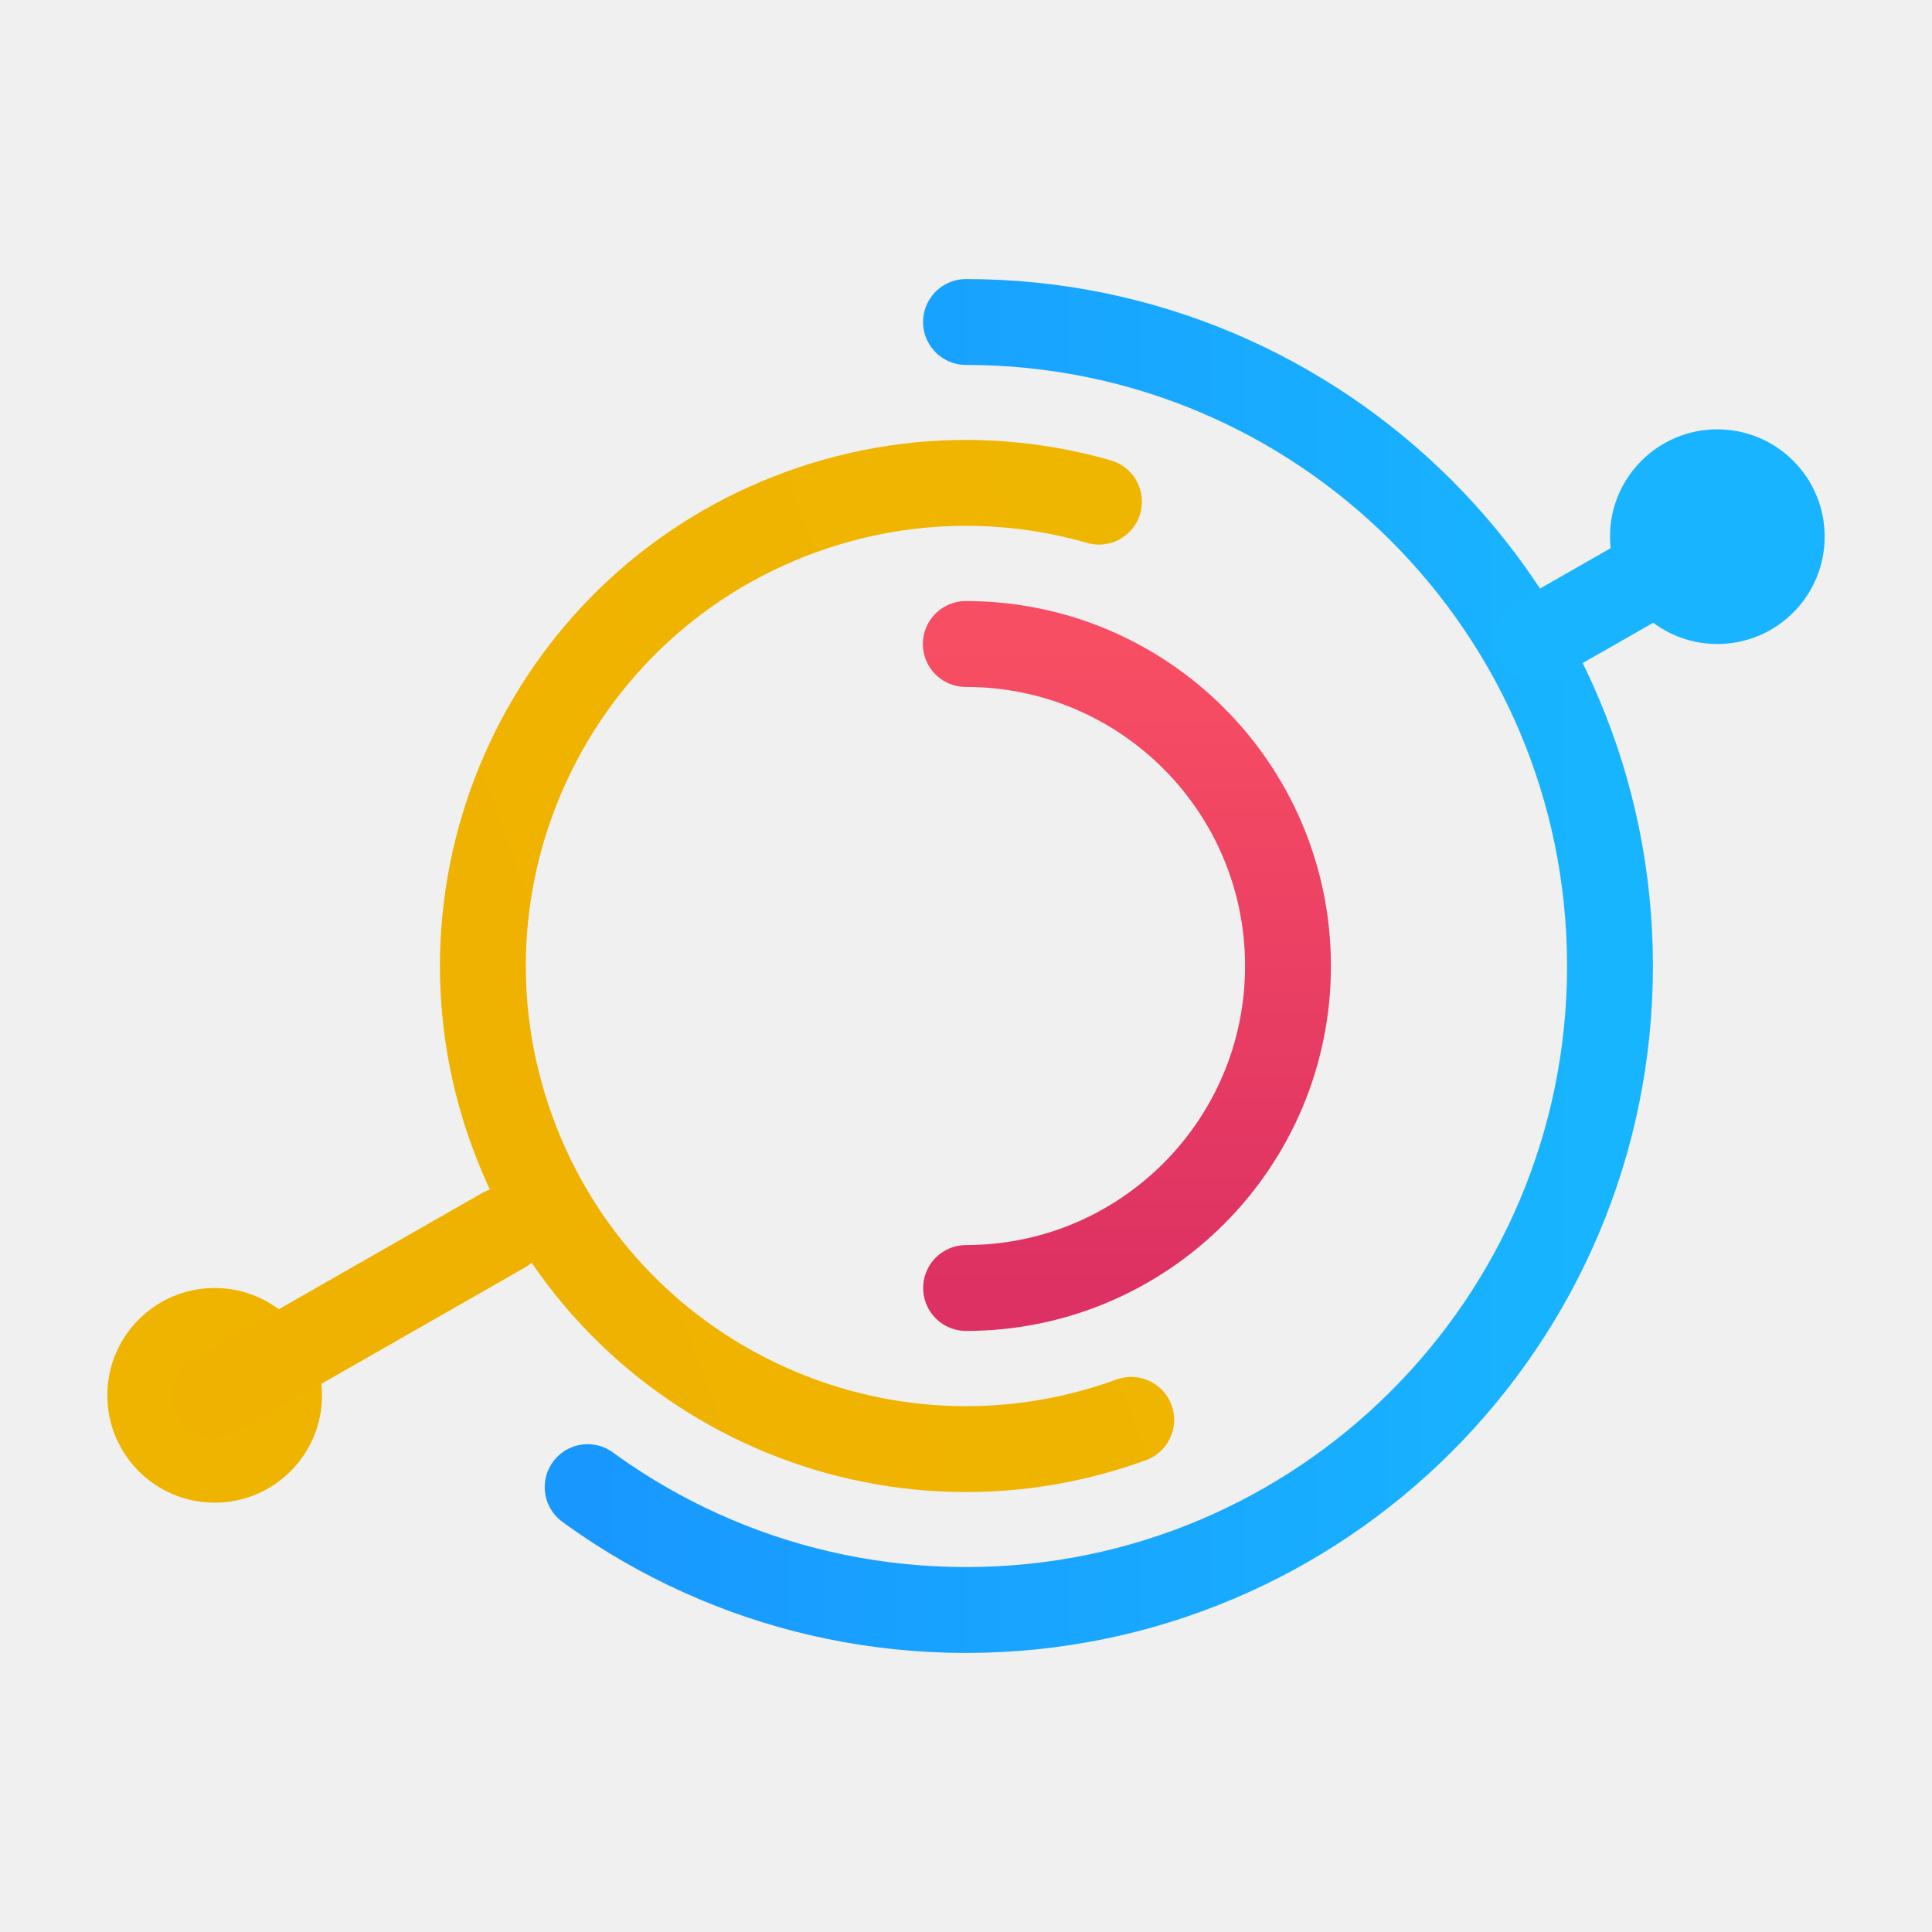
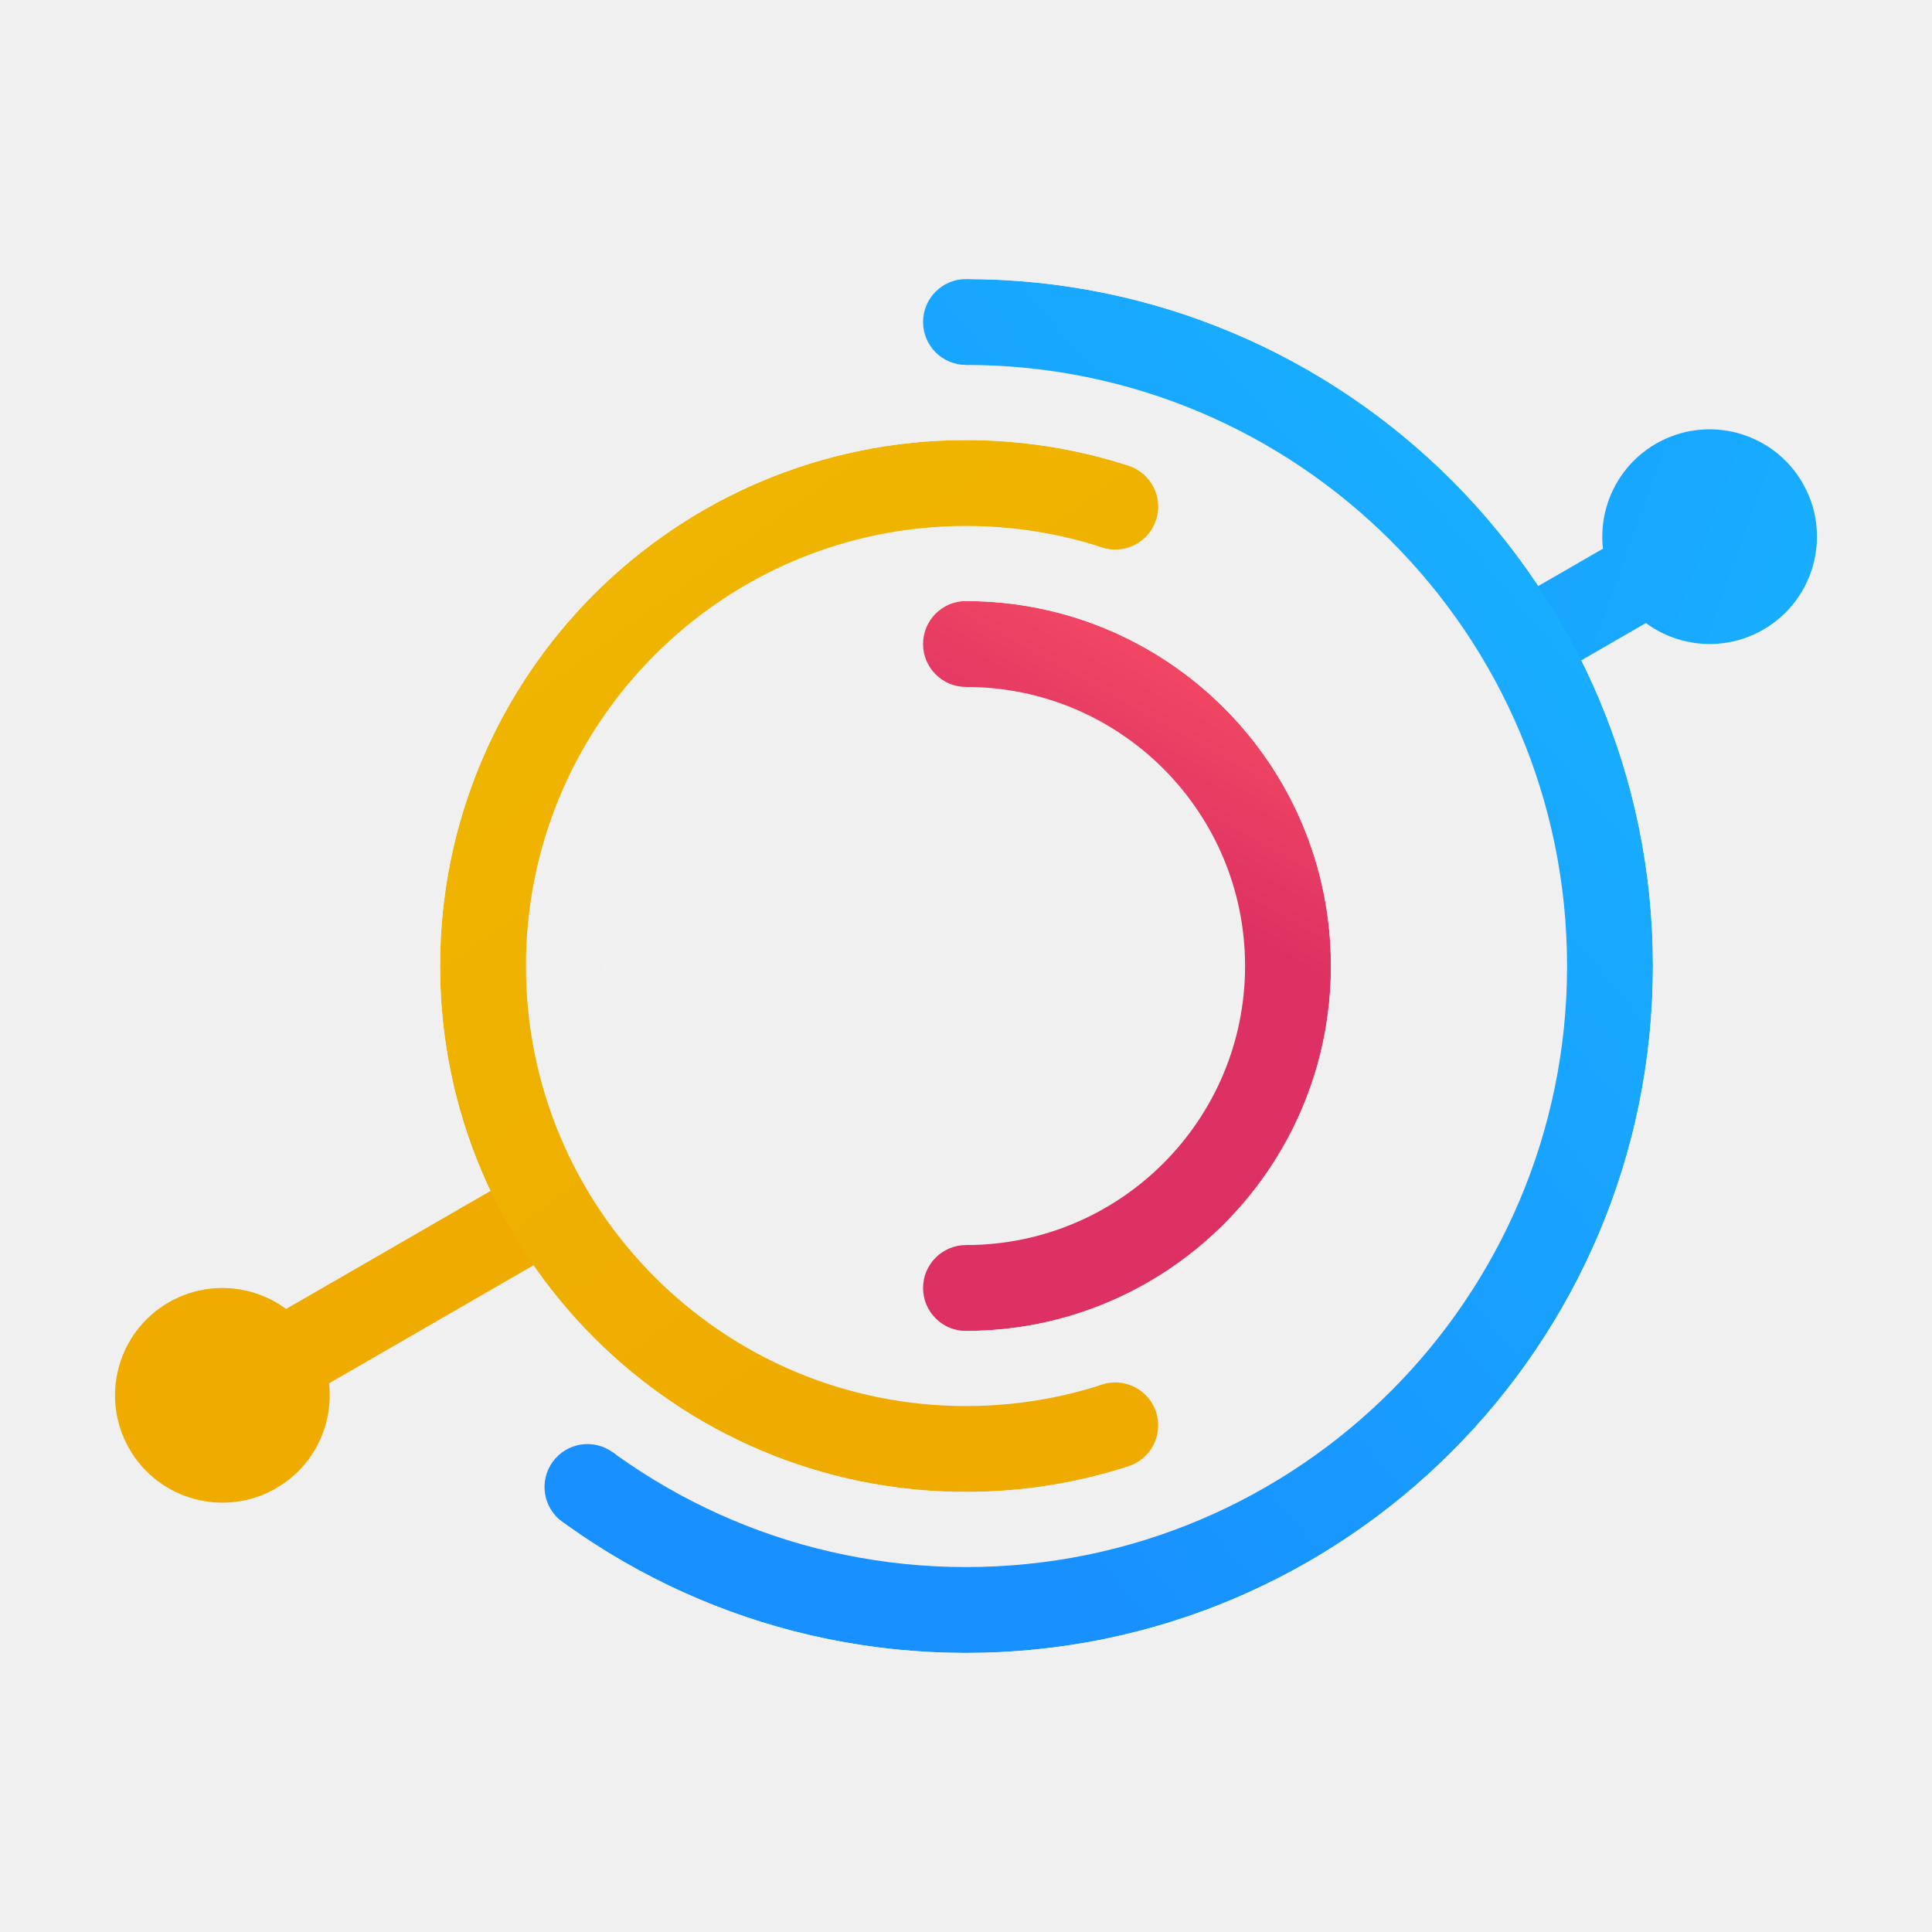
<svg xmlns="http://www.w3.org/2000/svg" id="datahub-logo-color-loading_satellite" viewBox="0 0 180 180" shape-rendering="geometricPrecision" text-rendering="geometricPrecision">
  <defs>
-     <linearGradient id="red_gradient" x1="0" y1="0" x2="0" y2="1" spreadMethod="pad" gradientUnits="objectBoundingBox" gradientTransform="translate(0 0)">
-       <stop id="red_gradient-start" offset="0%" stop-color="#f84e63" />
-       <stop id="red_gradient-end" offset="100%" stop-color="#dd3163" />
+     <linearGradient id="red_gradient" x1="83.06" y1="68.88" x2="98.74" y2="40.67" gradientUnits="userSpaceOnUse">
+       <stop offset="0" stop-color="#dd3163" />
+       <stop offset="1" stop-color="#ff5663" />
    </linearGradient>
-     <linearGradient id="blue_gradient" x1="0" y1="0" x2="0" y2="1" spreadMethod="pad" gradientUnits="objectBoundingBox" gradientTransform="translate(0 0)">
-       <stop id="blue_gradient-start" offset="0%" stop-color="#1890ff" />
-       <stop id="blue_gradient-end" offset="100%" stop-color="#18b5ff" />
+     <linearGradient id="yellow_gradient" x1="91.08" y1="126.64" x2="35.79" y2="50.66" gradientUnits="userSpaceOnUse">
+       <stop offset="0" stop-color="#efab00" />
+       <stop offset="1" stop-color="#efb700" />
    </linearGradient>
-     <linearGradient id="yellow_gradient" x1="0" y1="0" x2="0" y2="1" spreadMethod="pad" gradientUnits="objectBoundingBox" gradientTransform="translate(0 0)">
-       <stop id="yellow_gradient-start" offset="0%" stop-color="#efb700" />
-       <stop id="yellow_gradient-end" offset="100%" stop-color="#efb200" />
+     <linearGradient id="blue_gradient" x1="50.22" y1="96.82" x2="144.42" y2="17.17" gradientUnits="userSpaceOnUse">
+       <stop offset="0.03" stop-color="#1890ff" />
+       <stop offset="1" stop-color="#18b5ff" />
    </linearGradient>
+     <mask id="red_mask">
+       <circle cx="90" cy="90" r="34" fill="white" />
+       <circle cx="90" cy="90" r="26" fill="black" />
+       <rect width="34" height="68" x="56" y="56" fill="black" />
+       <circle cx="90" cy="60" r="4" fill="white" />
+       <circle cx="90" cy="120" r="4" fill="white" />
+     </mask>
+     <mask id="yellow_mask">
+       <circle cx="90" cy="90" r="49" fill="white" />
+       <circle cx="90" cy="90" r="41" fill="black" />
+       <rect width="49" height="49" x="90" y="41" transform="rotate(18 90 90)" fill="black" />
+       <rect width="49" height="49" x="90" y="41" transform="rotate(72 90 90)" fill="black" />
+       <circle cx="90" cy="45" r="4" transform="rotate(18 90 90)" fill="white" />
+       <circle cx="90" cy="45" r="4" transform="rotate(162 90 90)" fill="white" />
+     </mask>
+     <mask id="blue_mask">
+       <circle cx="90" cy="90" r="64" fill="white" />
+       <circle cx="90" cy="90" r="56" fill="black" />
+       <rect width="64" height="64" x="90" y="26" transform="rotate(270 90 90)" fill="black" />
+       <rect width="64" height="64" x="90" y="26" transform="rotate(216 90 90)" fill="black" />
+       <circle cx="90" cy="30" r="4" fill="white" />
+       <circle cx="90" cy="30" r="4" transform="rotate(216 90 90)" fill="white" />
+     </mask>
  </defs>
-   <g>
-     <circle cx="90" cy="90" r="60" fill="none" transform="rotate(-90 90 90)" stroke="url(#blue_gradient)" stroke-width="8" stroke-linecap="round" stroke-linejoin="round" stroke-dasharray="226.2">
-         </circle>
-     <circle cx="160" cy="50" r="10" fill="#18b4ff">
-       <animateTransform attributeName="transform" type="rotate" begin="0s" dur="4s" fill="freeze" values="0 90 90;0 90 90; 720 90 90" keyTimes="0; 0.1; 1" calcMode="spline" keySplines="0.25 0.1 0.25 1.0; 0.25 0.1 0.25 1.0" repeatCount="indefinite" />
+   <g id="red" fill="url(#red_gradient)">
+     <circle id="red_arc" cx="90" cy="90" r="34" mask="url(#red_mask)" />
+     <animateTransform attributeName="transform" type="rotate" from="0 90 90" to="360 90 90" dur="1s" repeatCount="indefinite" />
+   </g>
+   <g id="yellow" fill="url(#yellow_gradient)">
+     <rect id="yellow_joint" width="8" height="35" x="86" y="135" transform="rotate(60 90 90)" />
+     <circle id="yellow_arc" cx="90" cy="90" r="49" mask="url(#yellow_mask)" />
+     <circle id="yellow_satellite" cx="90" cy="170" r="10" transform="rotate(60 90 90)">
+       <animateTransform attributeName="transform" type="rotate" dur="4s" fill="freeze" values="420 90 90;420 90 90; 60 90 90" keyTimes="0; 0.1; 1" calcMode="spline" keySplines="0.25 0.1 0.25 1.0; 0.25 0.1 0.25 1.0" repeatCount="indefinite" />
    </circle>
-     <line x1="-70" y1="40" x2="70" y2="-40" transform="translate(90 90)" fill="none" stroke="#18b4ff" stroke-width="8" stroke-linecap="round" stroke-linejoin="round" stroke-dashoffset="180" stroke-dasharray="161">
-         </line>
+     <circle cx="90" cy="170" r="4" transform="rotate(60 90 90)" />
  </g>
-   <g>
-     <circle cx="90" cy="90" r="30" fill="none" stroke="url(#red_gradient)" stroke-width="8" stroke-linecap="round" stroke-linejoin="round" stroke-dasharray="94.25" stroke-dashoffset="47.13">
-       <animateTransform attributeName="transform" type="rotate" begin="0s" dur="1s" fill="freeze" from="0,90,90" to="360,90,90" repeatCount="indefinite" />
+   <g id="blue" fill="url(#blue_gradient)">
+     <rect id="blue_joint" width="8" height="20" x="86" y="10" transform="rotate(60 90 90)" />
+     <circle cx="90" cy="90" r="64" mask="url(#blue_mask)" />
+     <circle id="blue_satellite" cx="90" cy="10" r="10" transform="rotate(60 90 90)">
+       <animateTransform attributeName="transform" type="rotate" dur="4s" fill="freeze" values="60 90 90;60 90 90; 780 90 90" keyTimes="0; 0.1; 1" calcMode="spline" keySplines="0.25 0.1 0.25 1.0; 0.25 0.1 0.25 1.0" repeatCount="indefinite" />
    </circle>
-   </g>
-   <g>
-     <circle cx="90" cy="90" r="45" fill="none" transform="rotate(70 90 90)" stroke="url(#yellow_gradient)" stroke-width="8" stroke-linecap="round" stroke-linejoin="round" stroke-dasharray="169.65">
-         </circle>
-     <circle cx="20" cy="130" r="10" fill="#efb400">
-       <animateTransform attributeName="transform" type="rotate" begin="0s" dur="4s" fill="freeze" values="360 90 90;360 90 90; 0 90 90" keyTimes="0; 0.1; 1" calcMode="spline" keySplines="0.25 0.1 0.25 1.0; 0.25 0.1 0.25 1.0" repeatCount="indefinite" />
-     </circle>
-     <line x1="-70" y1="40" x2="70" y2="-40" transform="translate(90 90)" fill="none" stroke="#efb200" stroke-width="8" stroke-linecap="round" stroke-linejoin="round" stroke-dashoffset="130" stroke-dasharray="161" />
+     <circle cx="90" cy="10" r="4" transform="rotate(60 90 90)" />
  </g>
</svg>
